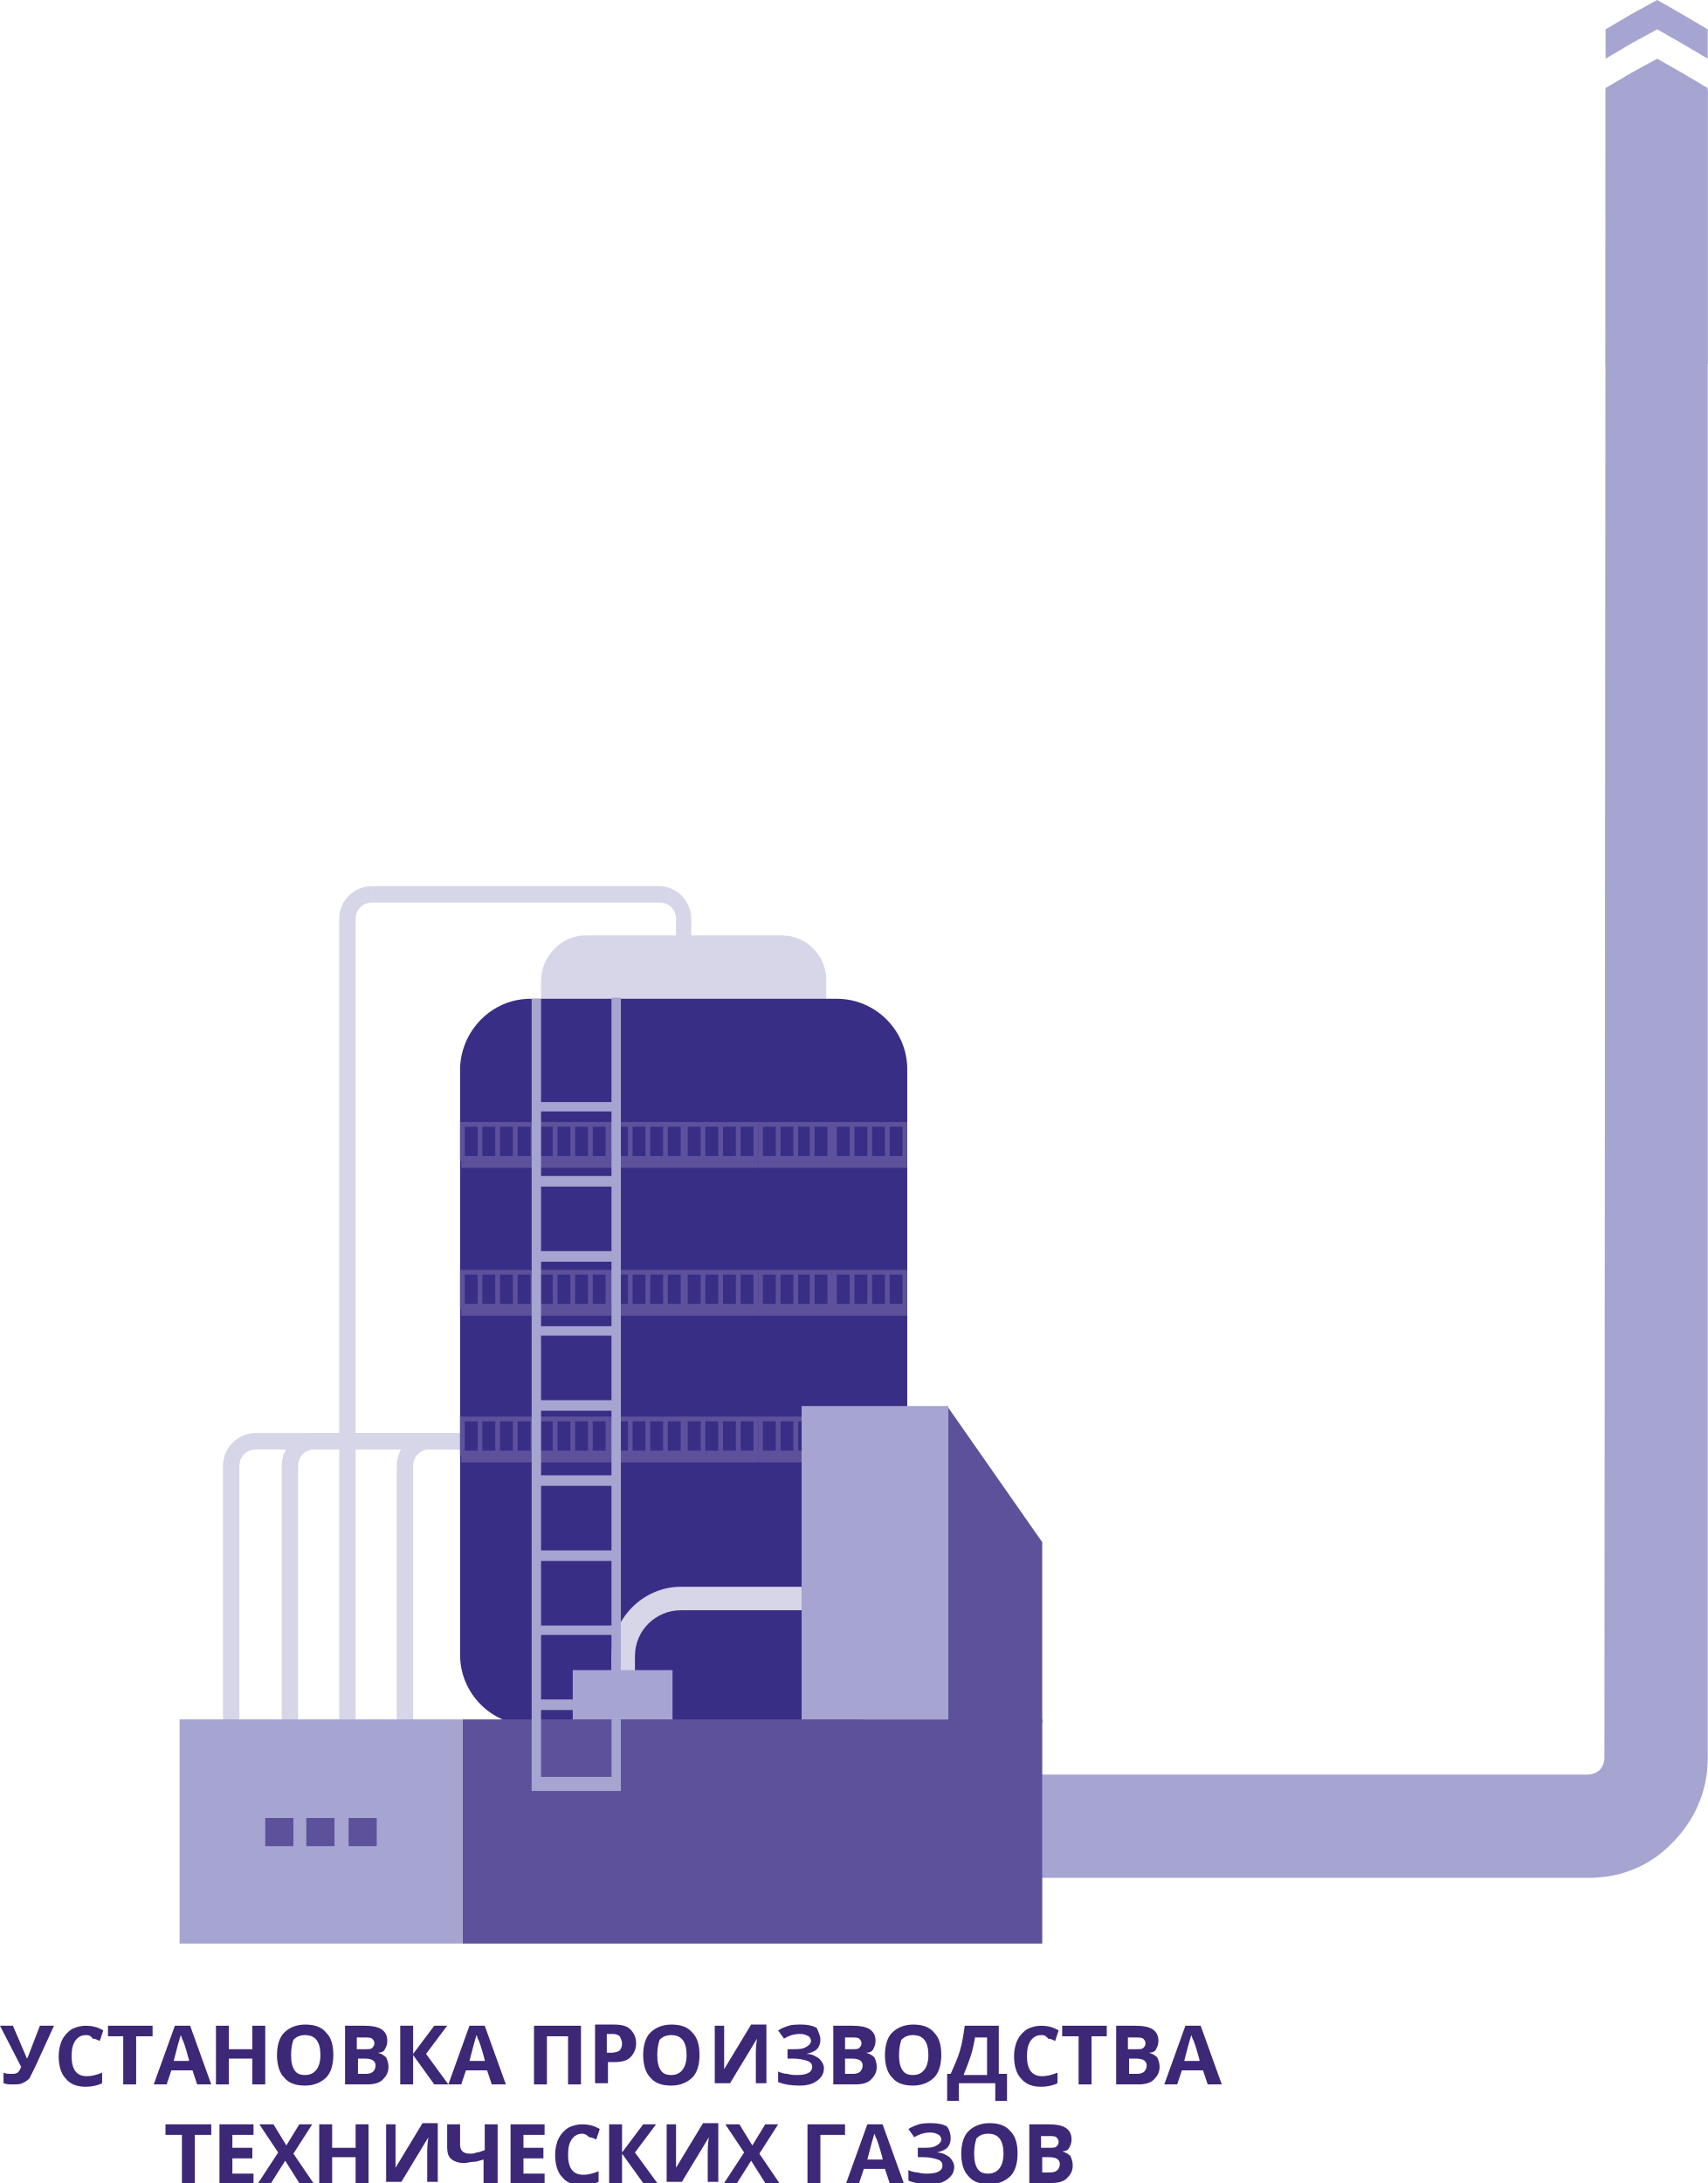
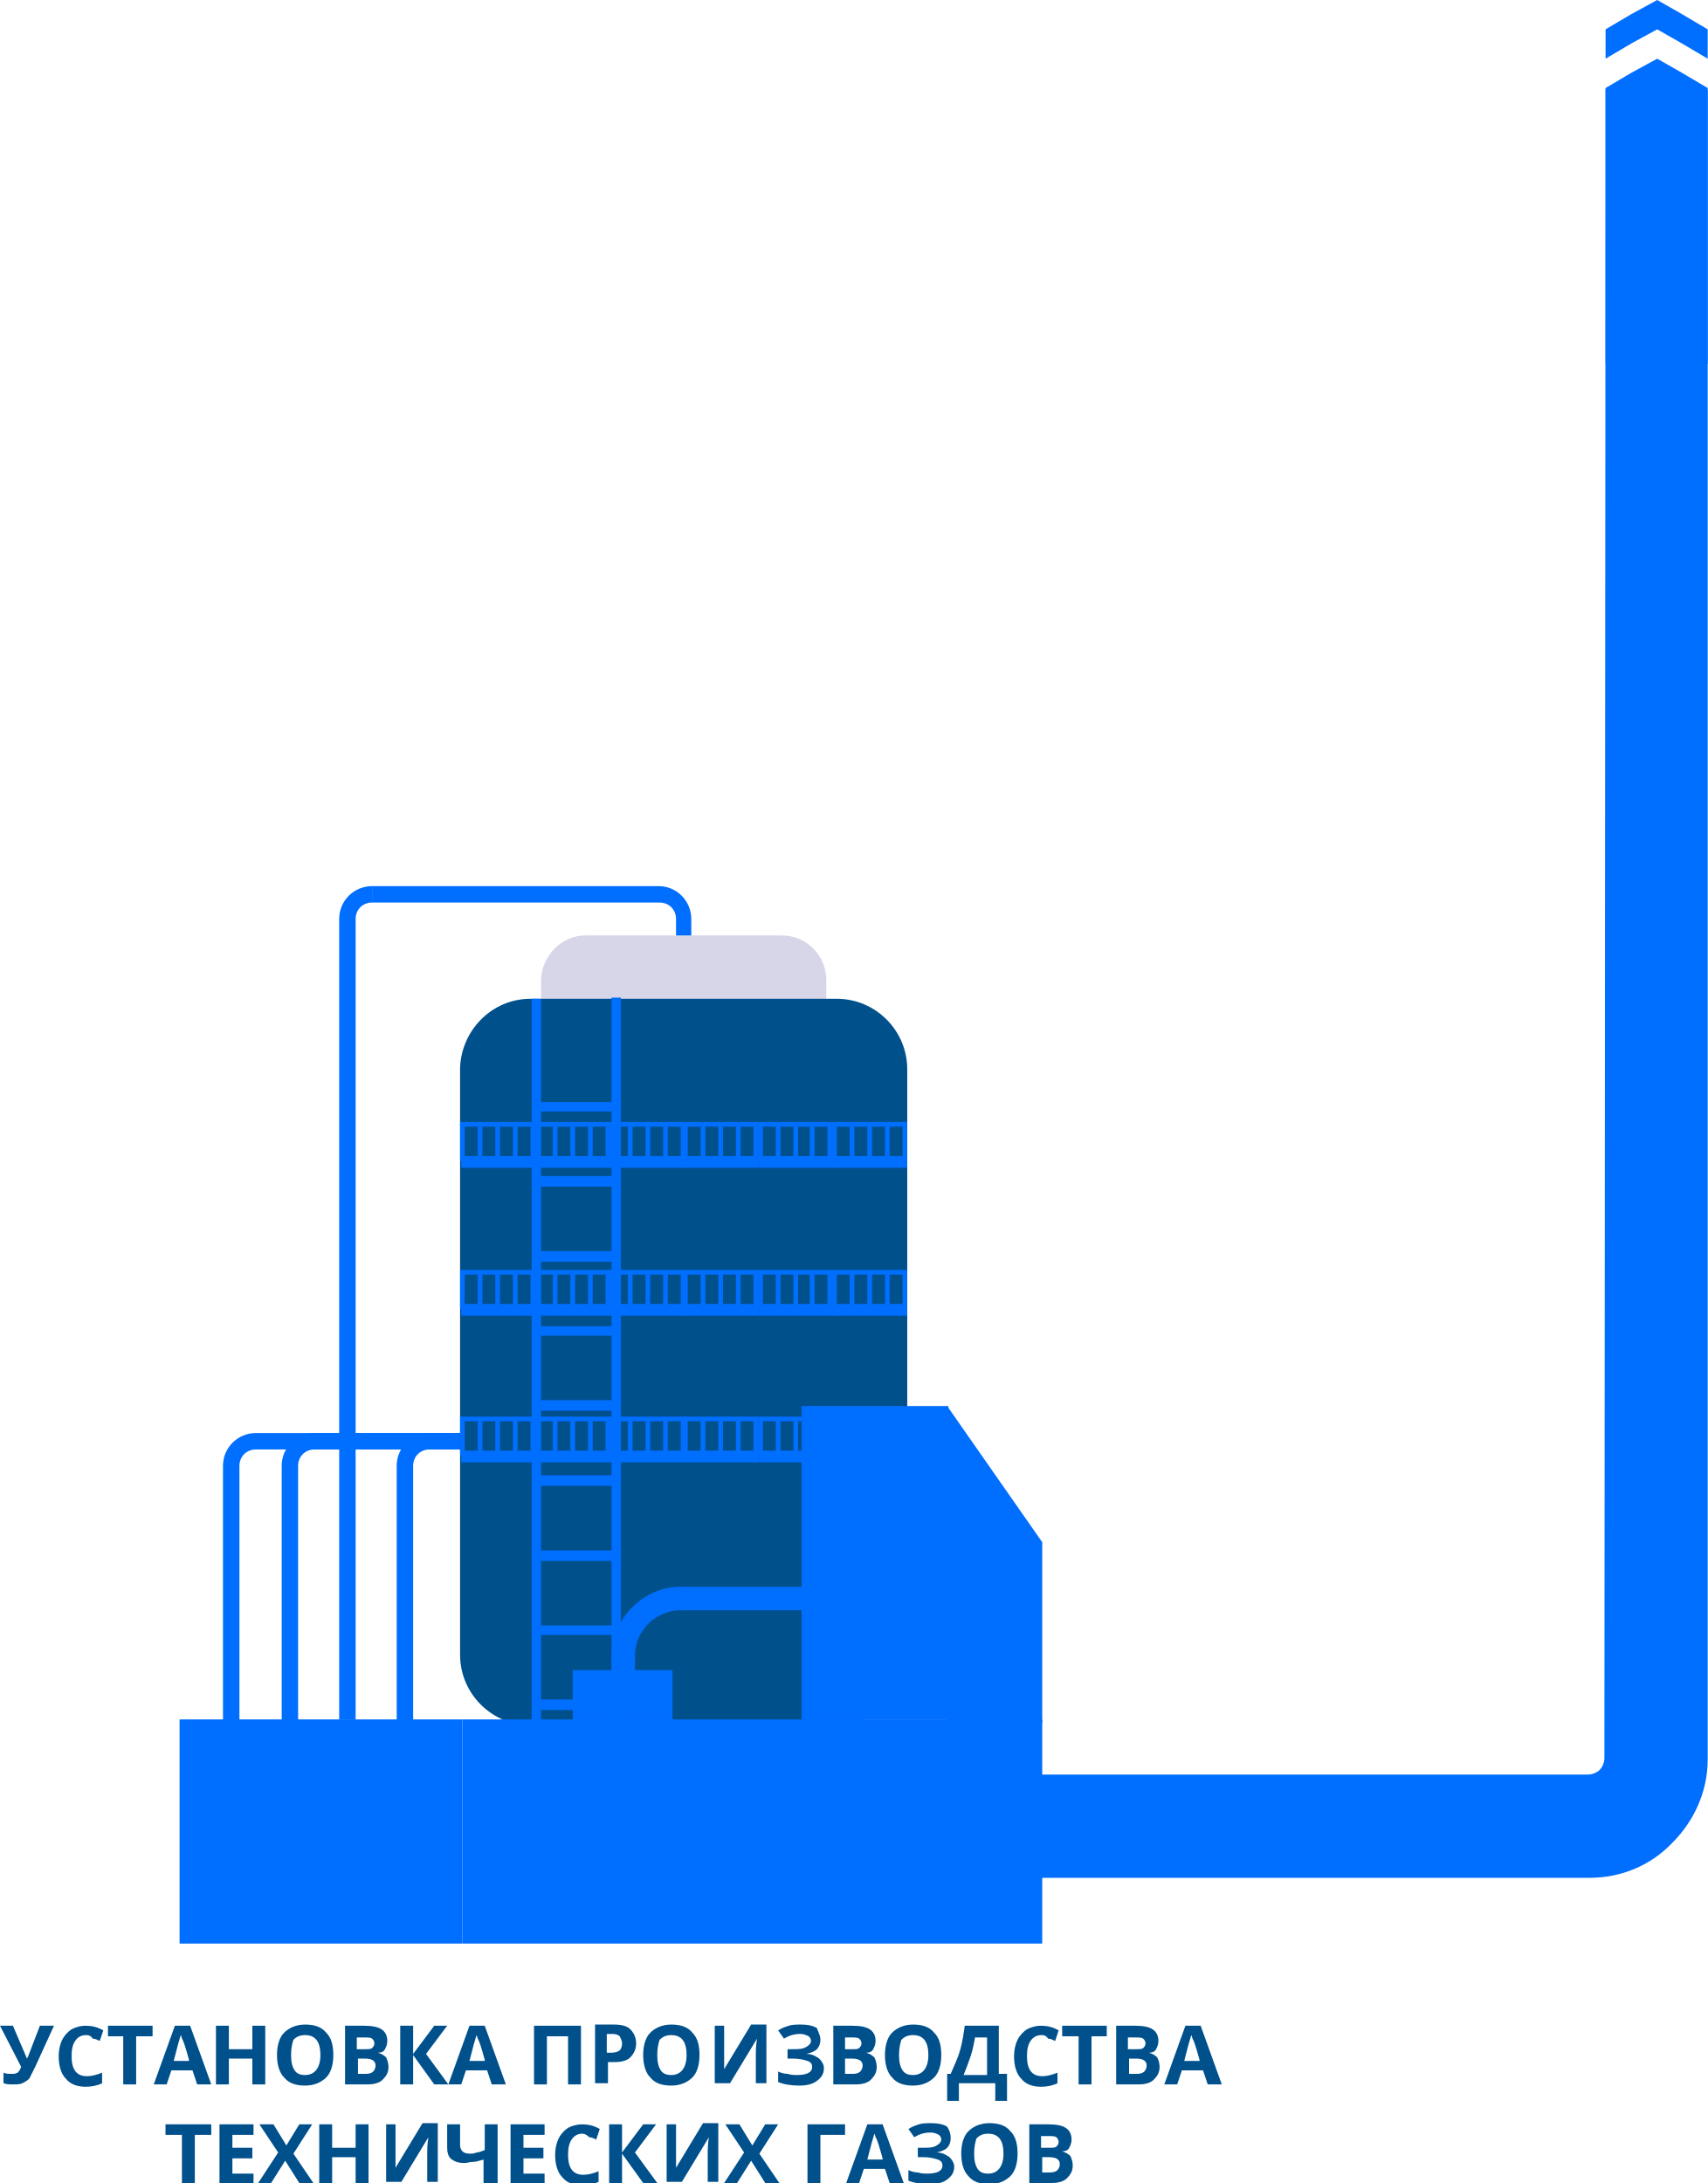
<svg xmlns="http://www.w3.org/2000/svg" version="1.1" id="Layer_1" x="0px" y="0px" viewBox="0 0 145.5 186" style="enable-background:new 0 0 145.5 186;" xml:space="preserve">
  <style type="text/css">
- 	.st0{fill:#A6A5D1;}
- 	.st1{fill:#D7D5E8;}
+ 	.st0{fill:#006EFF;}
+ 	.st1{fill:#006EFF;}
	.st2{fill-rule:evenodd;clip-rule:evenodd;fill:#D7D5E8;}
- 	.st3{fill-rule:evenodd;clip-rule:evenodd;fill:#382E86;}
- 	.st4{fill-rule:evenodd;clip-rule:evenodd;fill:#5E519C;}
- 	.st5{fill-rule:evenodd;clip-rule:evenodd;fill:#A6A5D1;}
- 	.st6{fill:#5E519C;}
- 	.st7{fill:#3D2777;}
+ 	.st3{fill-rule:evenodd;clip-rule:evenodd;fill:#00508C;}
+ 	.st4{fill-rule:evenodd;clip-rule:evenodd;fill:#006EFF;}
+ 	.st5{fill-rule:evenodd;clip-rule:evenodd;fill:#006EFF;}
+ 	.st6{fill:#006EFF;}
+ 	.st7{fill:#00508C;}
</style>
  <g>
    <g>
      <path class="st0" d="M50,160h85.4c2.8,0,5.3-1.1,7.1-3c1.8-1.8,3-4.3,3-7.1c0-14.5,0-122.8,0-137.2v-5l-2.2-1.2l-2.2-1.2L139,6.4    l-2.2,1.2v5c0,14.5-0.1,122.7-0.1,137.2c0,0.4-0.2,0.8-0.4,1c-0.2,0.2-0.6,0.4-1,0.4H50l2.2,4.8L50,160z" />
    </g>
    <g>
      <path class="st1" d="M30.3,146.5h-1.4V78.3c0-1.6,1.3-2.8,2.8-2.8v1.4c-0.8,0-1.4,0.6-1.4,1.4V146.5z" />
    </g>
    <g>
      <path class="st1" d="M59,85.1h-1.4v-6.8c0-0.8-0.6-1.4-1.4-1.4H31.7v-1.4h24.4c1.6,0,2.8,1.3,2.8,2.8V85.1z" />
    </g>
    <g>
      <path class="st1" d="M25.4,147.4H24v-22.5c0-1.6,1.3-2.8,2.8-2.8h24.4v1.4H26.8c-0.8,0-1.4,0.6-1.4,1.4V147.4z" />
    </g>
    <g>
      <path class="st1" d="M20.4,147.4H19v-22.5c0-1.6,1.3-2.8,2.8-2.8h24.4v1.4H21.8c-0.8,0-1.4,0.6-1.4,1.4V147.4z" />
    </g>
    <g>
      <path class="st1" d="M35.2,147.4h-1.4v-22.5c0-1.6,1.3-2.8,2.8-2.8h24.4v1.4H36.6c-0.8,0-1.4,0.6-1.4,1.4V147.4z" />
    </g>
    <g>
      <path class="st2" d="M49.9,79.7h16.7c2.1,0,3.8,1.7,3.8,3.8v31.9c0,2.1-1.7,3.8-3.8,3.8H49.9c-2.1,0-3.8-1.7-3.8-3.8V83.6    C46.1,81.5,47.8,79.7,49.9,79.7" />
    </g>
    <g>
      <path class="st3" d="M45.2,85.1h26.1c3.3,0,6,2.7,6,6V141c0,3.3-2.7,6-6,6H45.2c-3.3,0-6-2.7-6-6V91    C39.3,87.8,41.9,85.1,45.2,85.1" />
    </g>
    <g>
      <polygon class="st4" points="39.4,165.6 88.8,165.6 88.8,146.5 64.7,146.5 39.4,146.5   " />
    </g>
    <g>
      <path class="st1" d="M53.1,144.4c-0.6,0-1-0.5-1-1v-2.2c0-3.3,2.7-6,5.9-6l10.2,0c0.6,0,1,0.5,1,1s-0.5,1-1,1l-10.2,0    c-2.1,0-3.9,1.7-3.9,3.9v2.2C54.2,143.9,53.7,144.4,53.1,144.4z" />
    </g>
    <g>
      <rect x="48.8" y="142.3" class="st5" width="8.5" height="4.2" />
    </g>
    <g>
      <polygon class="st4" points="80.7,119.8 88.8,131.4 88.8,146.8 80.7,146.8   " />
    </g>
    <g>
      <rect x="15.3" y="146.5" class="st5" width="24.1" height="19.1" />
    </g>
    <g>
      <rect x="58.2" y="98.5" class="st4" width="6.4" height="1" />
    </g>
    <g>
      <path class="st6" d="M62.9,95.6L62.9,95.6L62.9,95.6h1.5h0.2v0.2v3c0,0.1-0.1,0.2-0.2,0.2c-0.1,0-0.2-0.1-0.2-0.2V96h-1.1v2.8    c0,0.1-0.1,0.2-0.2,0.2c-0.1,0-0.2-0.1-0.2-0.2V96h-1.1v2.8c0,0.1-0.1,0.2-0.2,0.2c-0.1,0-0.2-0.1-0.2-0.2V96h-1.1v2.8    c0,0.1-0.1,0.2-0.2,0.2c-0.1,0-0.2-0.1-0.2-0.2V96h-1.1v2.8c0,0.1-0.1,0.2-0.2,0.2c-0.1,0-0.2-0.1-0.2-0.2v-3v-0.2h0.2h1.5h0h0    h1.5h0h0H62.9z" />
    </g>
    <g>
      <rect x="64.6" y="98.5" class="st4" width="6.4" height="1" />
    </g>
    <g>
      <path class="st6" d="M69.2,95.6L69.2,95.6L69.2,95.6h1.5h0.2v0.2v3c0,0.1-0.1,0.2-0.2,0.2c-0.1,0-0.2-0.1-0.2-0.2V96h-1.1v2.8    c0,0.1-0.1,0.2-0.2,0.2c-0.1,0-0.2-0.1-0.2-0.2V96H68v2.8c0,0.1-0.1,0.2-0.2,0.2c-0.1,0-0.2-0.1-0.2-0.2V96h-1.1v2.8    c0,0.1-0.1,0.2-0.2,0.2c-0.1,0-0.2-0.1-0.2-0.2V96H65v2.8c0,0.1-0.1,0.2-0.2,0.2c-0.1,0-0.2-0.1-0.2-0.2v-3v-0.2h0.2h1.5h0h0h1.5    h0h0H69.2z" />
    </g>
    <g>
      <rect x="70.9" y="98.5" class="st4" width="6.4" height="1" />
    </g>
    <g>
      <path class="st6" d="M75.6,95.6L75.6,95.6L75.6,95.6h1.5h0.2v0.2v3c0,0.1-0.1,0.2-0.2,0.2c-0.1,0-0.2-0.1-0.2-0.2V96h-1.1v2.8    c0,0.1-0.1,0.2-0.2,0.2c-0.1,0-0.2-0.1-0.2-0.2V96h-1.1v2.8c0,0.1-0.1,0.2-0.2,0.2c-0.1,0-0.2-0.1-0.2-0.2V96h-1.1v2.8    c0,0.1-0.1,0.2-0.2,0.2c-0.1,0-0.2-0.1-0.2-0.2V96h-1.1v2.8c0,0.1-0.1,0.2-0.2,0.2c-0.1,0-0.2-0.1-0.2-0.2v-3v-0.2h0.2h1.5h0h0    h1.5h0h0H75.6z" />
    </g>
    <g>
      <rect x="39.3" y="98.5" class="st4" width="6.4" height="1" />
    </g>
    <g>
      <path class="st6" d="M43.9,95.6L43.9,95.6L43.9,95.6h1.5h0.2v0.2v3c0,0.1-0.1,0.2-0.2,0.2c-0.1,0-0.2-0.1-0.2-0.2V96h-1.1v2.8    c0,0.1-0.1,0.2-0.2,0.2c-0.1,0-0.2-0.1-0.2-0.2V96h-1.1v2.8c0,0.1-0.1,0.2-0.2,0.2c-0.1,0-0.2-0.1-0.2-0.2V96h-1.1v2.8    c0,0.1-0.1,0.2-0.2,0.2c-0.1,0-0.2-0.1-0.2-0.2V96h-1.1v2.8c0,0.1-0.1,0.2-0.2,0.2c-0.1,0-0.2-0.1-0.2-0.2v-3v-0.2h0.2h1.5h0h0    h1.5h0h0H43.9z" />
    </g>
    <g>
      <rect x="45.6" y="98.5" class="st4" width="6.4" height="1" />
    </g>
    <g>
      <path class="st6" d="M50.3,95.6L50.3,95.6L50.3,95.6h1.5H52v0.2v3c0,0.1-0.1,0.2-0.2,0.2c-0.1,0-0.2-0.1-0.2-0.2V96h-1.1v2.8    c0,0.1-0.1,0.2-0.2,0.2c-0.1,0-0.2-0.1-0.2-0.2V96H49v2.8c0,0.1-0.1,0.2-0.2,0.2c-0.1,0-0.2-0.1-0.2-0.2V96h-1.1v2.8    c0,0.1-0.1,0.2-0.2,0.2c-0.1,0-0.2-0.1-0.2-0.2V96H46v2.8c0,0.1-0.1,0.2-0.2,0.2c-0.1,0-0.2-0.1-0.2-0.2v-3v-0.2h0.2h1.5h0h0h1.5    h0h0H50.3z" />
    </g>
    <g>
      <rect x="52" y="98.5" class="st4" width="6.4" height="1" />
    </g>
    <g>
      <path class="st6" d="M56.7,95.6L56.7,95.6L56.7,95.6h1.5h0.2v0.2v3c0,0.1-0.1,0.2-0.2,0.2c-0.1,0-0.2-0.1-0.2-0.2V96h-1.1v2.8    c0,0.1-0.1,0.2-0.2,0.2c-0.1,0-0.2-0.1-0.2-0.2V96h-1.1v2.8c0,0.1-0.1,0.2-0.2,0.2S55,98.9,55,98.8V96h-1.1v2.8    c0,0.1-0.1,0.2-0.2,0.2c-0.1,0-0.2-0.1-0.2-0.2V96h-1.1v2.8c0,0.1-0.1,0.2-0.2,0.2c-0.1,0-0.2-0.1-0.2-0.2v-3v-0.2h0.2h1.5h0h0    h1.5h0h0H56.7z" />
    </g>
    <g>
      <rect x="58.2" y="111.1" class="st4" width="6.4" height="1" />
    </g>
    <g>
      <path class="st6" d="M62.9,108.2L62.9,108.2L62.9,108.2h1.5h0.2v0.2v3c0,0.1-0.1,0.2-0.2,0.2c-0.1,0-0.2-0.1-0.2-0.2v-2.8h-1.1    v2.8c0,0.1-0.1,0.2-0.2,0.2c-0.1,0-0.2-0.1-0.2-0.2v-2.8h-1.1v2.8c0,0.1-0.1,0.2-0.2,0.2c-0.1,0-0.2-0.1-0.2-0.2v-2.8h-1.1v2.8    c0,0.1-0.1,0.2-0.2,0.2c-0.1,0-0.2-0.1-0.2-0.2v-2.8h-1.1v2.8c0,0.1-0.1,0.2-0.2,0.2c-0.1,0-0.2-0.1-0.2-0.2v-3v-0.2h0.2h1.5h0h0    h1.5h0h0H62.9z" />
    </g>
    <g>
      <rect x="64.6" y="111.1" class="st4" width="6.4" height="1" />
    </g>
    <g>
      <path class="st6" d="M69.2,108.2L69.2,108.2L69.2,108.2h1.5h0.2v0.2v3c0,0.1-0.1,0.2-0.2,0.2c-0.1,0-0.2-0.1-0.2-0.2v-2.8h-1.1    v2.8c0,0.1-0.1,0.2-0.2,0.2c-0.1,0-0.2-0.1-0.2-0.2v-2.8H68v2.8c0,0.1-0.1,0.2-0.2,0.2c-0.1,0-0.2-0.1-0.2-0.2v-2.8h-1.1v2.8    c0,0.1-0.1,0.2-0.2,0.2c-0.1,0-0.2-0.1-0.2-0.2v-2.8H65v2.8c0,0.1-0.1,0.2-0.2,0.2c-0.1,0-0.2-0.1-0.2-0.2v-3v-0.2h0.2h1.5h0h0    h1.5h0h0H69.2z" />
    </g>
    <g>
      <rect x="70.9" y="111.1" class="st4" width="6.4" height="1" />
    </g>
    <g>
      <path class="st6" d="M75.6,108.2L75.6,108.2L75.6,108.2h1.5h0.2v0.2v3c0,0.1-0.1,0.2-0.2,0.2c-0.1,0-0.2-0.1-0.2-0.2v-2.8h-1.1    v2.8c0,0.1-0.1,0.2-0.2,0.2c-0.1,0-0.2-0.1-0.2-0.2v-2.8h-1.1v2.8c0,0.1-0.1,0.2-0.2,0.2c-0.1,0-0.2-0.1-0.2-0.2v-2.8h-1.1v2.8    c0,0.1-0.1,0.2-0.2,0.2c-0.1,0-0.2-0.1-0.2-0.2v-2.8h-1.1v2.8c0,0.1-0.1,0.2-0.2,0.2c-0.1,0-0.2-0.1-0.2-0.2v-3v-0.2h0.2h1.5h0h0    h1.5h0h0H75.6z" />
    </g>
    <g>
      <rect x="39.3" y="111.1" class="st4" width="6.4" height="1" />
    </g>
    <g>
      <path class="st6" d="M43.9,108.2L43.9,108.2L43.9,108.2h1.5h0.2v0.2v3c0,0.1-0.1,0.2-0.2,0.2c-0.1,0-0.2-0.1-0.2-0.2v-2.8h-1.1    v2.8c0,0.1-0.1,0.2-0.2,0.2c-0.1,0-0.2-0.1-0.2-0.2v-2.8h-1.1v2.8c0,0.1-0.1,0.2-0.2,0.2c-0.1,0-0.2-0.1-0.2-0.2v-2.8h-1.1v2.8    c0,0.1-0.1,0.2-0.2,0.2c-0.1,0-0.2-0.1-0.2-0.2v-2.8h-1.1v2.8c0,0.1-0.1,0.2-0.2,0.2c-0.1,0-0.2-0.1-0.2-0.2v-3v-0.2h0.2h1.5h0h0    h1.5h0h0H43.9z" />
    </g>
    <g>
      <rect x="45.6" y="111.1" class="st4" width="6.4" height="1" />
    </g>
    <g>
      <path class="st6" d="M50.3,108.2L50.3,108.2L50.3,108.2h1.5H52v0.2v3c0,0.1-0.1,0.2-0.2,0.2c-0.1,0-0.2-0.1-0.2-0.2v-2.8h-1.1v2.8    c0,0.1-0.1,0.2-0.2,0.2c-0.1,0-0.2-0.1-0.2-0.2v-2.8H49v2.8c0,0.1-0.1,0.2-0.2,0.2c-0.1,0-0.2-0.1-0.2-0.2v-2.8h-1.1v2.8    c0,0.1-0.1,0.2-0.2,0.2c-0.1,0-0.2-0.1-0.2-0.2v-2.8H46v2.8c0,0.1-0.1,0.2-0.2,0.2c-0.1,0-0.2-0.1-0.2-0.2v-3v-0.2h0.2h1.5h0h0    h1.5h0h0H50.3z" />
    </g>
    <g>
      <rect x="52" y="111.1" class="st4" width="6.4" height="1" />
    </g>
    <g>
      <path class="st6" d="M56.7,108.2L56.7,108.2L56.7,108.2h1.5h0.2v0.2v3c0,0.1-0.1,0.2-0.2,0.2c-0.1,0-0.2-0.1-0.2-0.2v-2.8h-1.1    v2.8c0,0.1-0.1,0.2-0.2,0.2c-0.1,0-0.2-0.1-0.2-0.2v-2.8h-1.1v2.8c0,0.1-0.1,0.2-0.2,0.2s-0.2-0.1-0.2-0.2v-2.8h-1.1v2.8    c0,0.1-0.1,0.2-0.2,0.2c-0.1,0-0.2-0.1-0.2-0.2v-2.8h-1.1v2.8c0,0.1-0.1,0.2-0.2,0.2c-0.1,0-0.2-0.1-0.2-0.2v-3v-0.2h0.2h1.5h0h0    h1.5h0h0H56.7z" />
    </g>
    <g>
      <rect x="58.2" y="123.6" class="st4" width="6.4" height="1" />
    </g>
    <g>
      <path class="st6" d="M62.9,120.7L62.9,120.7L62.9,120.7h1.5h0.2v0.2v3c0,0.1-0.1,0.2-0.2,0.2c-0.1,0-0.2-0.1-0.2-0.2v-2.8h-1.1    v2.8c0,0.1-0.1,0.2-0.2,0.2c-0.1,0-0.2-0.1-0.2-0.2v-2.8h-1.1v2.8c0,0.1-0.1,0.2-0.2,0.2c-0.1,0-0.2-0.1-0.2-0.2v-2.8h-1.1v2.8    c0,0.1-0.1,0.2-0.2,0.2c-0.1,0-0.2-0.1-0.2-0.2v-2.8h-1.1v2.8c0,0.1-0.1,0.2-0.2,0.2c-0.1,0-0.2-0.1-0.2-0.2v-3v-0.2h0.2h1.5h0h0    h1.5h0h0H62.9z" />
    </g>
    <g>
      <rect x="64.6" y="123.6" class="st4" width="6.4" height="1" />
    </g>
    <g>
      <path class="st6" d="M69.2,120.7L69.2,120.7L69.2,120.7h1.5h0.2v0.2v3c0,0.1-0.1,0.2-0.2,0.2c-0.1,0-0.2-0.1-0.2-0.2v-2.8h-1.1    v2.8c0,0.1-0.1,0.2-0.2,0.2c-0.1,0-0.2-0.1-0.2-0.2v-2.8H68v2.8c0,0.1-0.1,0.2-0.2,0.2c-0.1,0-0.2-0.1-0.2-0.2v-2.8h-1.1v2.8    c0,0.1-0.1,0.2-0.2,0.2c-0.1,0-0.2-0.1-0.2-0.2v-2.8H65v2.8c0,0.1-0.1,0.2-0.2,0.2c-0.1,0-0.2-0.1-0.2-0.2v-3v-0.2h0.2h1.5h0h0    h1.5h0h0H69.2z" />
    </g>
    <g>
      <rect x="70.9" y="123.6" class="st4" width="6.4" height="1" />
    </g>
    <g>
      <path class="st6" d="M75.6,120.7L75.6,120.7L75.6,120.7h1.5h0.2v0.2v3c0,0.1-0.1,0.2-0.2,0.2c-0.1,0-0.2-0.1-0.2-0.2v-2.8h-1.1    v2.8c0,0.1-0.1,0.2-0.2,0.2c-0.1,0-0.2-0.1-0.2-0.2v-2.8h-1.1v2.8c0,0.1-0.1,0.2-0.2,0.2c-0.1,0-0.2-0.1-0.2-0.2v-2.8h-1.1v2.8    c0,0.1-0.1,0.2-0.2,0.2c-0.1,0-0.2-0.1-0.2-0.2v-2.8h-1.1v2.8c0,0.1-0.1,0.2-0.2,0.2c-0.1,0-0.2-0.1-0.2-0.2v-3v-0.2h0.2h1.5h0h0    h1.5h0h0H75.6z" />
    </g>
    <g>
      <rect x="39.3" y="123.6" class="st4" width="6.4" height="1" />
    </g>
    <g>
      <path class="st6" d="M43.9,120.7L43.9,120.7L43.9,120.7h1.5h0.2v0.2v3c0,0.1-0.1,0.2-0.2,0.2c-0.1,0-0.2-0.1-0.2-0.2v-2.8h-1.1    v2.8c0,0.1-0.1,0.2-0.2,0.2c-0.1,0-0.2-0.1-0.2-0.2v-2.8h-1.1v2.8c0,0.1-0.1,0.2-0.2,0.2c-0.1,0-0.2-0.1-0.2-0.2v-2.8h-1.1v2.8    c0,0.1-0.1,0.2-0.2,0.2c-0.1,0-0.2-0.1-0.2-0.2v-2.8h-1.1v2.8c0,0.1-0.1,0.2-0.2,0.2c-0.1,0-0.2-0.1-0.2-0.2v-3v-0.2h0.2h1.5h0h0    h1.5h0h0H43.9z" />
    </g>
    <g>
      <rect x="45.6" y="123.6" class="st4" width="6.4" height="1" />
    </g>
    <g>
      <path class="st6" d="M50.3,120.7L50.3,120.7L50.3,120.7h1.5H52v0.2v3c0,0.1-0.1,0.2-0.2,0.2c-0.1,0-0.2-0.1-0.2-0.2v-2.8h-1.1v2.8    c0,0.1-0.1,0.2-0.2,0.2c-0.1,0-0.2-0.1-0.2-0.2v-2.8H49v2.8c0,0.1-0.1,0.2-0.2,0.2c-0.1,0-0.2-0.1-0.2-0.2v-2.8h-1.1v2.8    c0,0.1-0.1,0.2-0.2,0.2c-0.1,0-0.2-0.1-0.2-0.2v-2.8H46v2.8c0,0.1-0.1,0.2-0.2,0.2c-0.1,0-0.2-0.1-0.2-0.2v-3v-0.2h0.2h1.5h0h0    h1.5h0h0H50.3z" />
    </g>
    <g>
      <rect x="52" y="123.6" class="st4" width="6.4" height="1" />
    </g>
    <g>
      <path class="st6" d="M56.7,120.7L56.7,120.7L56.7,120.7h1.5h0.2v0.2v3c0,0.1-0.1,0.2-0.2,0.2c-0.1,0-0.2-0.1-0.2-0.2v-2.8h-1.1    v2.8c0,0.1-0.1,0.2-0.2,0.2c-0.1,0-0.2-0.1-0.2-0.2v-2.8h-1.1v2.8c0,0.1-0.1,0.2-0.2,0.2S55,124,55,123.9v-2.8h-1.1v2.8    c0,0.1-0.1,0.2-0.2,0.2c-0.1,0-0.2-0.1-0.2-0.2v-2.8h-1.1v2.8c0,0.1-0.1,0.2-0.2,0.2c-0.1,0-0.2-0.1-0.2-0.2v-3v-0.2h0.2h1.5h0h0    h1.5h0h0H56.7z" />
    </g>
    <g>
      <path class="st5" d="M52.1,85.1v8.8h-6v-8.8h-0.8v8.8v0.9v5.5v0.9v5.5v0.9v5.5v0.9v5.5v0.9v5.5v0.9v5.5v0.9v5.5v0.9v5.5v0.9v5.7    v0.9h0.8h6h0.8v-0.9v-5.7v-0.9v-5.5v-0.9V133v-0.9v-5.5v-0.9v-5.5v-0.9v-5.5V113v-5.5v-0.9v-5.5v-0.9v-5.5v-0.9v-8.8H52.1z     M52.1,151.4h-6v-5.7h6V151.4z M52.1,144.8h-6v-5.5h6V144.8z M52.1,138.5h-6V133h6V138.5z M52.1,132.1h-6v-5.5h6V132.1z     M52.1,125.7h-6v-5.5h6V125.7z M52.1,119.3h-6v-5.5h6V119.3z M52.1,113h-6v-5.5h6V113z M52.1,106.6h-6v-5.5h6V106.6z M52.1,100.2    h-6v-5.5h6V100.2z" />
    </g>
    <g>
      <rect x="68.3" y="119.8" class="st5" width="12.5" height="26.7" />
    </g>
    <g>
      <rect x="22.6" y="154.9" class="st4" width="2.4" height="2.4" />
    </g>
    <g>
      <rect x="26.1" y="154.9" class="st4" width="2.4" height="2.4" />
    </g>
    <g>
      <rect x="29.7" y="154.9" class="st4" width="2.4" height="2.4" />
    </g>
    <g>
      <polygon class="st0" points="145.5,7.5 145.5,9.9 145.5,31 136.8,31 136.8,9.9 136.8,7.5 136.8,7.5 136.8,7.5 136.8,7.5 139,6.2     141.2,5 143.3,6.2   " />
    </g>
    <g>
      <polygon class="st5" points="136.8,5 136.8,2.5 139,1.2 141.2,0 143.3,1.2 145.5,2.5 145.5,5 143.3,3.7 141.2,2.5 139,3.7   " />
    </g>
    <g>
      <g>
        <path class="st7" d="M4.6,172.6L3,176.1c-0.2,0.4-0.4,0.8-0.5,1c-0.2,0.2-0.4,0.3-0.6,0.4s-0.5,0.1-0.8,0.1c-0.3,0-0.5,0-0.8-0.1     v-0.9c0.2,0.1,0.4,0.1,0.7,0.1c0.2,0,0.3,0,0.5-0.1c0.1-0.1,0.2-0.2,0.3-0.5L0,172.6h1.1l1.2,2.8h0l0.1-0.2l1-2.6H4.6z" />
        <path class="st7" d="M7.3,173.4c-0.4,0-0.7,0.2-0.9,0.5s-0.3,0.7-0.3,1.3c0,1.1,0.4,1.7,1.3,1.7c0.4,0,0.8-0.1,1.3-0.3v0.9     c-0.4,0.2-0.9,0.3-1.4,0.3c-0.7,0-1.3-0.2-1.7-0.7c-0.4-0.4-0.6-1.1-0.6-1.9c0-0.5,0.1-1,0.3-1.4s0.5-0.7,0.8-0.9     c0.4-0.2,0.8-0.3,1.2-0.3c0.5,0,1,0.1,1.5,0.4l-0.3,0.9c-0.2-0.1-0.4-0.2-0.6-0.2C7.7,173.4,7.5,173.4,7.3,173.4z" />
        <path class="st7" d="M11.6,177.6h-1.1v-4.1H9.2v-0.9h3.8v0.9h-1.4V177.6z" />
        <path class="st7" d="M16.8,177.6l-0.4-1.2h-1.8l-0.4,1.2h-1.1l1.8-5h1.3l1.8,5H16.8z M16.1,175.5c-0.3-1.1-0.5-1.7-0.6-1.8     c0-0.1-0.1-0.3-0.1-0.3c-0.1,0.3-0.3,1-0.6,2.2H16.1z" />
        <path class="st7" d="M22.6,177.6h-1.1v-2.2h-2v2.2h-1.1v-5h1.1v2h2v-2h1.1V177.6z" />
        <path class="st7" d="M28.4,175.1c0,0.8-0.2,1.5-0.6,1.9c-0.4,0.4-1,0.7-1.8,0.7s-1.4-0.2-1.8-0.7c-0.4-0.4-0.6-1.1-0.6-1.9     c0-0.8,0.2-1.5,0.6-1.9s1-0.7,1.8-0.7s1.4,0.2,1.8,0.7C28.2,173.6,28.4,174.2,28.4,175.1z M24.8,175.1c0,0.6,0.1,1,0.3,1.3     s0.5,0.4,0.9,0.4c0.8,0,1.3-0.6,1.3-1.7c0-1.1-0.4-1.7-1.3-1.7c-0.4,0-0.7,0.1-1,0.4C24.9,174.1,24.8,174.5,24.8,175.1z" />
        <path class="st7" d="M29.5,172.6H31c0.7,0,1.2,0.1,1.5,0.3c0.3,0.2,0.5,0.5,0.5,1c0,0.3-0.1,0.5-0.2,0.7     c-0.1,0.2-0.3,0.3-0.6,0.3v0c0.3,0.1,0.5,0.2,0.7,0.4c0.1,0.2,0.2,0.5,0.2,0.8c0,0.5-0.2,0.8-0.5,1.1s-0.8,0.4-1.3,0.4h-1.9     V172.6z M30.5,174.6h0.6c0.3,0,0.5,0,0.6-0.1c0.1-0.1,0.2-0.2,0.2-0.4c0-0.2-0.1-0.3-0.2-0.4c-0.1-0.1-0.4-0.1-0.7-0.1h-0.6     V174.6z M30.5,175.4v1.3h0.7c0.3,0,0.5-0.1,0.6-0.2c0.1-0.1,0.2-0.3,0.2-0.5c0-0.4-0.3-0.6-0.9-0.6H30.5z" />
        <path class="st7" d="M38.2,177.6H37l-1.8-2.5v2.5h-1.1v-5h1.1v2.4l1.8-2.4h1.1l-1.8,2.4L38.2,177.6z" />
        <path class="st7" d="M41.9,177.6l-0.4-1.2h-1.8l-0.4,1.2h-1.1l1.8-5h1.3l1.8,5H41.9z M41.3,175.5c-0.3-1.1-0.5-1.7-0.6-1.8     c0-0.1-0.1-0.3-0.1-0.3c-0.1,0.3-0.3,1-0.6,2.2H41.3z" />
        <path class="st7" d="M49.5,177.6h-1.1v-4.1h-1.8v4.1h-1.1v-5h4V177.6z" />
        <path class="st7" d="M54.2,174.1c0,0.5-0.2,0.9-0.5,1.2c-0.3,0.3-0.8,0.4-1.4,0.4h-0.5v1.8h-1.1v-5h1.6c0.6,0,1.1,0.1,1.4,0.4     S54.2,173.6,54.2,174.1z M51.8,174.9h0.3c0.3,0,0.6-0.1,0.7-0.2s0.2-0.3,0.2-0.6c0-0.2-0.1-0.4-0.2-0.6c-0.1-0.1-0.3-0.2-0.6-0.2     h-0.5V174.9z" />
        <path class="st7" d="M59.6,175.1c0,0.8-0.2,1.5-0.6,1.9c-0.4,0.4-1,0.7-1.8,0.7s-1.4-0.2-1.8-0.7c-0.4-0.4-0.6-1.1-0.6-1.9     c0-0.8,0.2-1.5,0.6-1.9s1-0.7,1.8-0.7s1.4,0.2,1.8,0.7C59.4,173.6,59.6,174.2,59.6,175.1z M56,175.1c0,0.6,0.1,1,0.3,1.3     s0.5,0.4,0.9,0.4c0.8,0,1.3-0.6,1.3-1.7c0-1.1-0.4-1.7-1.3-1.7c-0.4,0-0.7,0.1-1,0.4C56.1,174.1,56,174.5,56,175.1z" />
        <path class="st7" d="M60.7,172.6h1v2.4l0,0.6l0,0.7h0l2.3-3.8h1.3v5h-0.9v-2.4c0-0.3,0-0.8,0.1-1.4h0l-2.3,3.8h-1.3V172.6z" />
        <path class="st7" d="M69.9,173.8c0,0.3-0.1,0.6-0.3,0.8c-0.2,0.2-0.5,0.3-0.9,0.4v0c0.5,0,0.8,0.2,1.1,0.4     c0.2,0.2,0.4,0.5,0.4,0.8c0,0.5-0.2,0.8-0.6,1.1c-0.4,0.3-0.9,0.4-1.5,0.4c-0.7,0-1.3-0.1-1.8-0.3v-0.9c0.2,0.1,0.5,0.2,0.8,0.2     c0.3,0.1,0.6,0.1,0.8,0.1c0.8,0,1.3-0.2,1.3-0.7c0-0.2-0.1-0.4-0.4-0.5c-0.3-0.1-0.7-0.2-1.2-0.2h-0.5v-0.8h0.4     c0.5,0,0.9,0,1.2-0.2c0.2-0.1,0.4-0.3,0.4-0.5c0-0.2-0.1-0.3-0.2-0.4c-0.2-0.1-0.4-0.2-0.7-0.2c-0.5,0-0.9,0.1-1.4,0.4l-0.5-0.7     c0.3-0.2,0.6-0.3,0.9-0.4s0.7-0.1,1.1-0.1c0.5,0,1,0.1,1.3,0.3C69.7,173.1,69.9,173.4,69.9,173.8z" />
        <path class="st7" d="M71,172.6h1.6c0.7,0,1.2,0.1,1.5,0.3c0.3,0.2,0.5,0.5,0.5,1c0,0.3-0.1,0.5-0.2,0.7c-0.1,0.2-0.3,0.3-0.6,0.3     v0c0.3,0.1,0.5,0.2,0.7,0.4c0.1,0.2,0.2,0.5,0.2,0.8c0,0.5-0.2,0.8-0.5,1.1s-0.8,0.4-1.3,0.4H71V172.6z M72,174.6h0.6     c0.3,0,0.5,0,0.6-0.1c0.1-0.1,0.2-0.2,0.2-0.4c0-0.2-0.1-0.3-0.2-0.4c-0.1-0.1-0.4-0.1-0.7-0.1H72V174.6z M72,175.4v1.3h0.7     c0.3,0,0.5-0.1,0.6-0.2c0.1-0.1,0.2-0.3,0.2-0.5c0-0.4-0.3-0.6-0.9-0.6H72z" />
        <path class="st7" d="M80.2,175.1c0,0.8-0.2,1.5-0.6,1.9c-0.4,0.4-1,0.7-1.8,0.7s-1.4-0.2-1.8-0.7c-0.4-0.4-0.6-1.1-0.6-1.9     c0-0.8,0.2-1.5,0.6-1.9s1-0.7,1.8-0.7s1.4,0.2,1.8,0.7C80,173.6,80.2,174.2,80.2,175.1z M76.6,175.1c0,0.6,0.1,1,0.3,1.3     s0.5,0.4,0.9,0.4c0.8,0,1.3-0.6,1.3-1.7c0-1.1-0.4-1.7-1.3-1.7c-0.4,0-0.7,0.1-1,0.4C76.7,174.1,76.6,174.5,76.6,175.1z" />
        <path class="st7" d="M80.6,176.7H81c0.3-0.7,0.6-1.3,0.8-2c0.2-0.7,0.3-1.4,0.4-2.1h2.9v4.1h0.7v2.3h-1v-1.5h-3.1v1.5h-1V176.7z      M83.1,173.5c-0.1,0.5-0.2,1.1-0.4,1.7c-0.2,0.6-0.4,1.1-0.6,1.6h2v-3.2H83.1z" />
        <path class="st7" d="M88.7,173.4c-0.4,0-0.7,0.2-0.9,0.5s-0.3,0.7-0.3,1.3c0,1.1,0.4,1.7,1.3,1.7c0.4,0,0.8-0.1,1.3-0.3v0.9     c-0.4,0.2-0.9,0.3-1.4,0.3c-0.7,0-1.3-0.2-1.7-0.7c-0.4-0.4-0.6-1.1-0.6-1.9c0-0.5,0.1-1,0.3-1.4s0.5-0.7,0.8-0.9     c0.4-0.2,0.8-0.3,1.2-0.3c0.5,0,1,0.1,1.5,0.4l-0.3,0.9c-0.2-0.1-0.4-0.2-0.6-0.2C89.1,173.4,88.9,173.4,88.7,173.4z" />
        <path class="st7" d="M93,177.6h-1.1v-4.1h-1.4v-0.9h3.8v0.9H93V177.6z" />
        <path class="st7" d="M95.1,172.6h1.6c0.7,0,1.2,0.1,1.5,0.3c0.3,0.2,0.5,0.5,0.5,1c0,0.3-0.1,0.5-0.2,0.7     c-0.1,0.2-0.3,0.3-0.6,0.3v0c0.3,0.1,0.5,0.2,0.7,0.4c0.1,0.2,0.2,0.5,0.2,0.8c0,0.5-0.2,0.8-0.5,1.1s-0.8,0.4-1.3,0.4h-1.9     V172.6z M96.2,174.6h0.6c0.3,0,0.5,0,0.6-0.1c0.1-0.1,0.2-0.2,0.2-0.4c0-0.2-0.1-0.3-0.2-0.4c-0.1-0.1-0.4-0.1-0.7-0.1h-0.6     V174.6z M96.2,175.4v1.3h0.7c0.3,0,0.5-0.1,0.6-0.2c0.1-0.1,0.2-0.3,0.2-0.5c0-0.4-0.3-0.6-0.9-0.6H96.2z" />
        <path class="st7" d="M102.9,177.6l-0.4-1.2h-1.8l-0.4,1.2h-1.1l1.8-5h1.3l1.8,5H102.9z M102.2,175.5c-0.3-1.1-0.5-1.7-0.6-1.8     c0-0.1-0.1-0.3-0.1-0.3c-0.1,0.3-0.3,1-0.6,2.2H102.2z" />
        <path class="st7" d="M16.6,186h-1.1v-4.1h-1.4V181H18v0.9h-1.4V186z" />
        <path class="st7" d="M21.6,186h-2.9v-5h2.9v0.9h-1.8v1.1h1.7v0.9h-1.7v1.3h1.8V186z" />
        <path class="st7" d="M26.7,186h-1.2l-1.2-1.9l-1.2,1.9H22l1.7-2.6l-1.6-2.4h1.2l1.1,1.8l1.1-1.8h1.1l-1.6,2.5L26.7,186z" />
        <path class="st7" d="M31.4,186h-1.1v-2.2h-2v2.2h-1.1v-5h1.1v2h2v-2h1.1V186z" />
        <path class="st7" d="M32.7,181h1v2.4l0,0.6l0,0.7h0l2.3-3.8h1.3v5h-0.9v-2.4c0-0.3,0-0.8,0.1-1.4h0l-2.3,3.8h-1.3V181z" />
        <path class="st7" d="M42.3,186h-1.1V184c-0.4,0.1-0.6,0.2-0.9,0.2s-0.5,0.1-0.7,0.1c-0.5,0-0.8-0.1-1.1-0.3     c-0.3-0.2-0.4-0.6-0.4-1V181h1.1v1.8c0,0.2,0.1,0.4,0.2,0.5c0.1,0.1,0.3,0.2,0.6,0.2c0.2,0,0.4,0,0.6-0.1c0.2,0,0.4-0.1,0.7-0.2     V181h1.1V186z" />
        <path class="st7" d="M46.4,186h-2.9v-5h2.9v0.9h-1.8v1.1h1.7v0.9h-1.7v1.3h1.8V186z" />
        <path class="st7" d="M49.6,181.8c-0.4,0-0.7,0.2-0.9,0.5s-0.3,0.7-0.3,1.3c0,1.1,0.4,1.7,1.3,1.7c0.4,0,0.8-0.1,1.3-0.3v0.9     c-0.4,0.2-0.9,0.3-1.4,0.3c-0.7,0-1.3-0.2-1.7-0.7c-0.4-0.4-0.6-1.1-0.6-1.9c0-0.5,0.1-1,0.3-1.4s0.5-0.7,0.8-0.9     c0.4-0.2,0.8-0.3,1.2-0.3c0.5,0,1,0.1,1.5,0.4l-0.3,0.9c-0.2-0.1-0.4-0.2-0.6-0.2C49.9,181.8,49.7,181.8,49.6,181.8z" />
        <path class="st7" d="M56,186h-1.2l-1.8-2.5v2.5h-1.1v-5H53v2.4l1.8-2.4h1.1l-1.8,2.4L56,186z" />
        <path class="st7" d="M56.6,181h1v2.4l0,0.6l0,0.7h0l2.3-3.8h1.3v5h-0.9v-2.4c0-0.3,0-0.8,0.1-1.4h0l-2.3,3.8h-1.3V181z" />
        <path class="st7" d="M66.4,186h-1.2l-1.2-1.9l-1.2,1.9h-1.1l1.7-2.6l-1.6-2.4H63l1.1,1.8l1.1-1.8h1.1l-1.6,2.5L66.4,186z" />
        <path class="st7" d="M72,181v0.9h-2.1v4.1h-1.1v-5H72z" />
        <path class="st7" d="M75.8,186l-0.4-1.2h-1.8l-0.4,1.2h-1.1l1.8-5h1.3l1.8,5H75.8z M75.2,183.9c-0.3-1.1-0.5-1.7-0.6-1.8     c0-0.1-0.1-0.3-0.1-0.3c-0.1,0.3-0.3,1-0.6,2.2H75.2z" />
        <path class="st7" d="M81,182.2c0,0.3-0.1,0.6-0.3,0.8c-0.2,0.2-0.5,0.3-0.9,0.4v0c0.5,0,0.8,0.2,1.1,0.4c0.2,0.2,0.4,0.5,0.4,0.8     c0,0.5-0.2,0.8-0.6,1.1c-0.4,0.3-0.9,0.4-1.5,0.4c-0.7,0-1.3-0.1-1.8-0.3v-0.9c0.2,0.1,0.5,0.2,0.8,0.2c0.3,0.1,0.6,0.1,0.8,0.1     c0.8,0,1.3-0.2,1.3-0.7c0-0.2-0.1-0.4-0.4-0.5c-0.3-0.1-0.7-0.2-1.2-0.2h-0.5V183h0.4c0.5,0,0.9,0,1.2-0.2     c0.2-0.1,0.4-0.3,0.4-0.5c0-0.2-0.1-0.3-0.2-0.4c-0.2-0.1-0.4-0.2-0.7-0.2c-0.5,0-0.9,0.1-1.4,0.4l-0.5-0.7     c0.3-0.2,0.6-0.3,0.9-0.4s0.7-0.1,1.1-0.1c0.5,0,1,0.1,1.3,0.3C80.9,181.5,81,181.8,81,182.2z" />
        <path class="st7" d="M86.7,183.5c0,0.8-0.2,1.5-0.6,1.9c-0.4,0.4-1,0.7-1.8,0.7s-1.4-0.2-1.8-0.7c-0.4-0.4-0.6-1.1-0.6-1.9     c0-0.8,0.2-1.5,0.6-1.9s1-0.7,1.8-0.7s1.4,0.2,1.8,0.7C86.5,182,86.7,182.6,86.7,183.5z M83,183.5c0,0.6,0.1,1,0.3,1.3     s0.5,0.4,0.9,0.4c0.8,0,1.3-0.6,1.3-1.7c0-1.1-0.4-1.7-1.3-1.7c-0.4,0-0.7,0.1-1,0.4C83.1,182.5,83,182.9,83,183.5z" />
        <path class="st7" d="M87.7,181h1.6c0.7,0,1.2,0.1,1.5,0.3c0.3,0.2,0.5,0.5,0.5,1c0,0.3-0.1,0.5-0.2,0.7c-0.1,0.2-0.3,0.3-0.6,0.3     v0c0.3,0.1,0.5,0.2,0.7,0.4c0.1,0.2,0.2,0.5,0.2,0.8c0,0.5-0.2,0.8-0.5,1.1s-0.8,0.4-1.3,0.4h-1.9V181z M88.8,183h0.6     c0.3,0,0.5,0,0.6-0.1c0.1-0.1,0.2-0.2,0.2-0.4c0-0.2-0.1-0.3-0.2-0.4c-0.1-0.1-0.4-0.1-0.7-0.1h-0.6V183z M88.8,183.8v1.3h0.7     c0.3,0,0.5-0.1,0.6-0.2c0.1-0.1,0.2-0.3,0.2-0.5c0-0.4-0.3-0.6-0.9-0.6H88.8z" />
      </g>
    </g>
  </g>
</svg>
